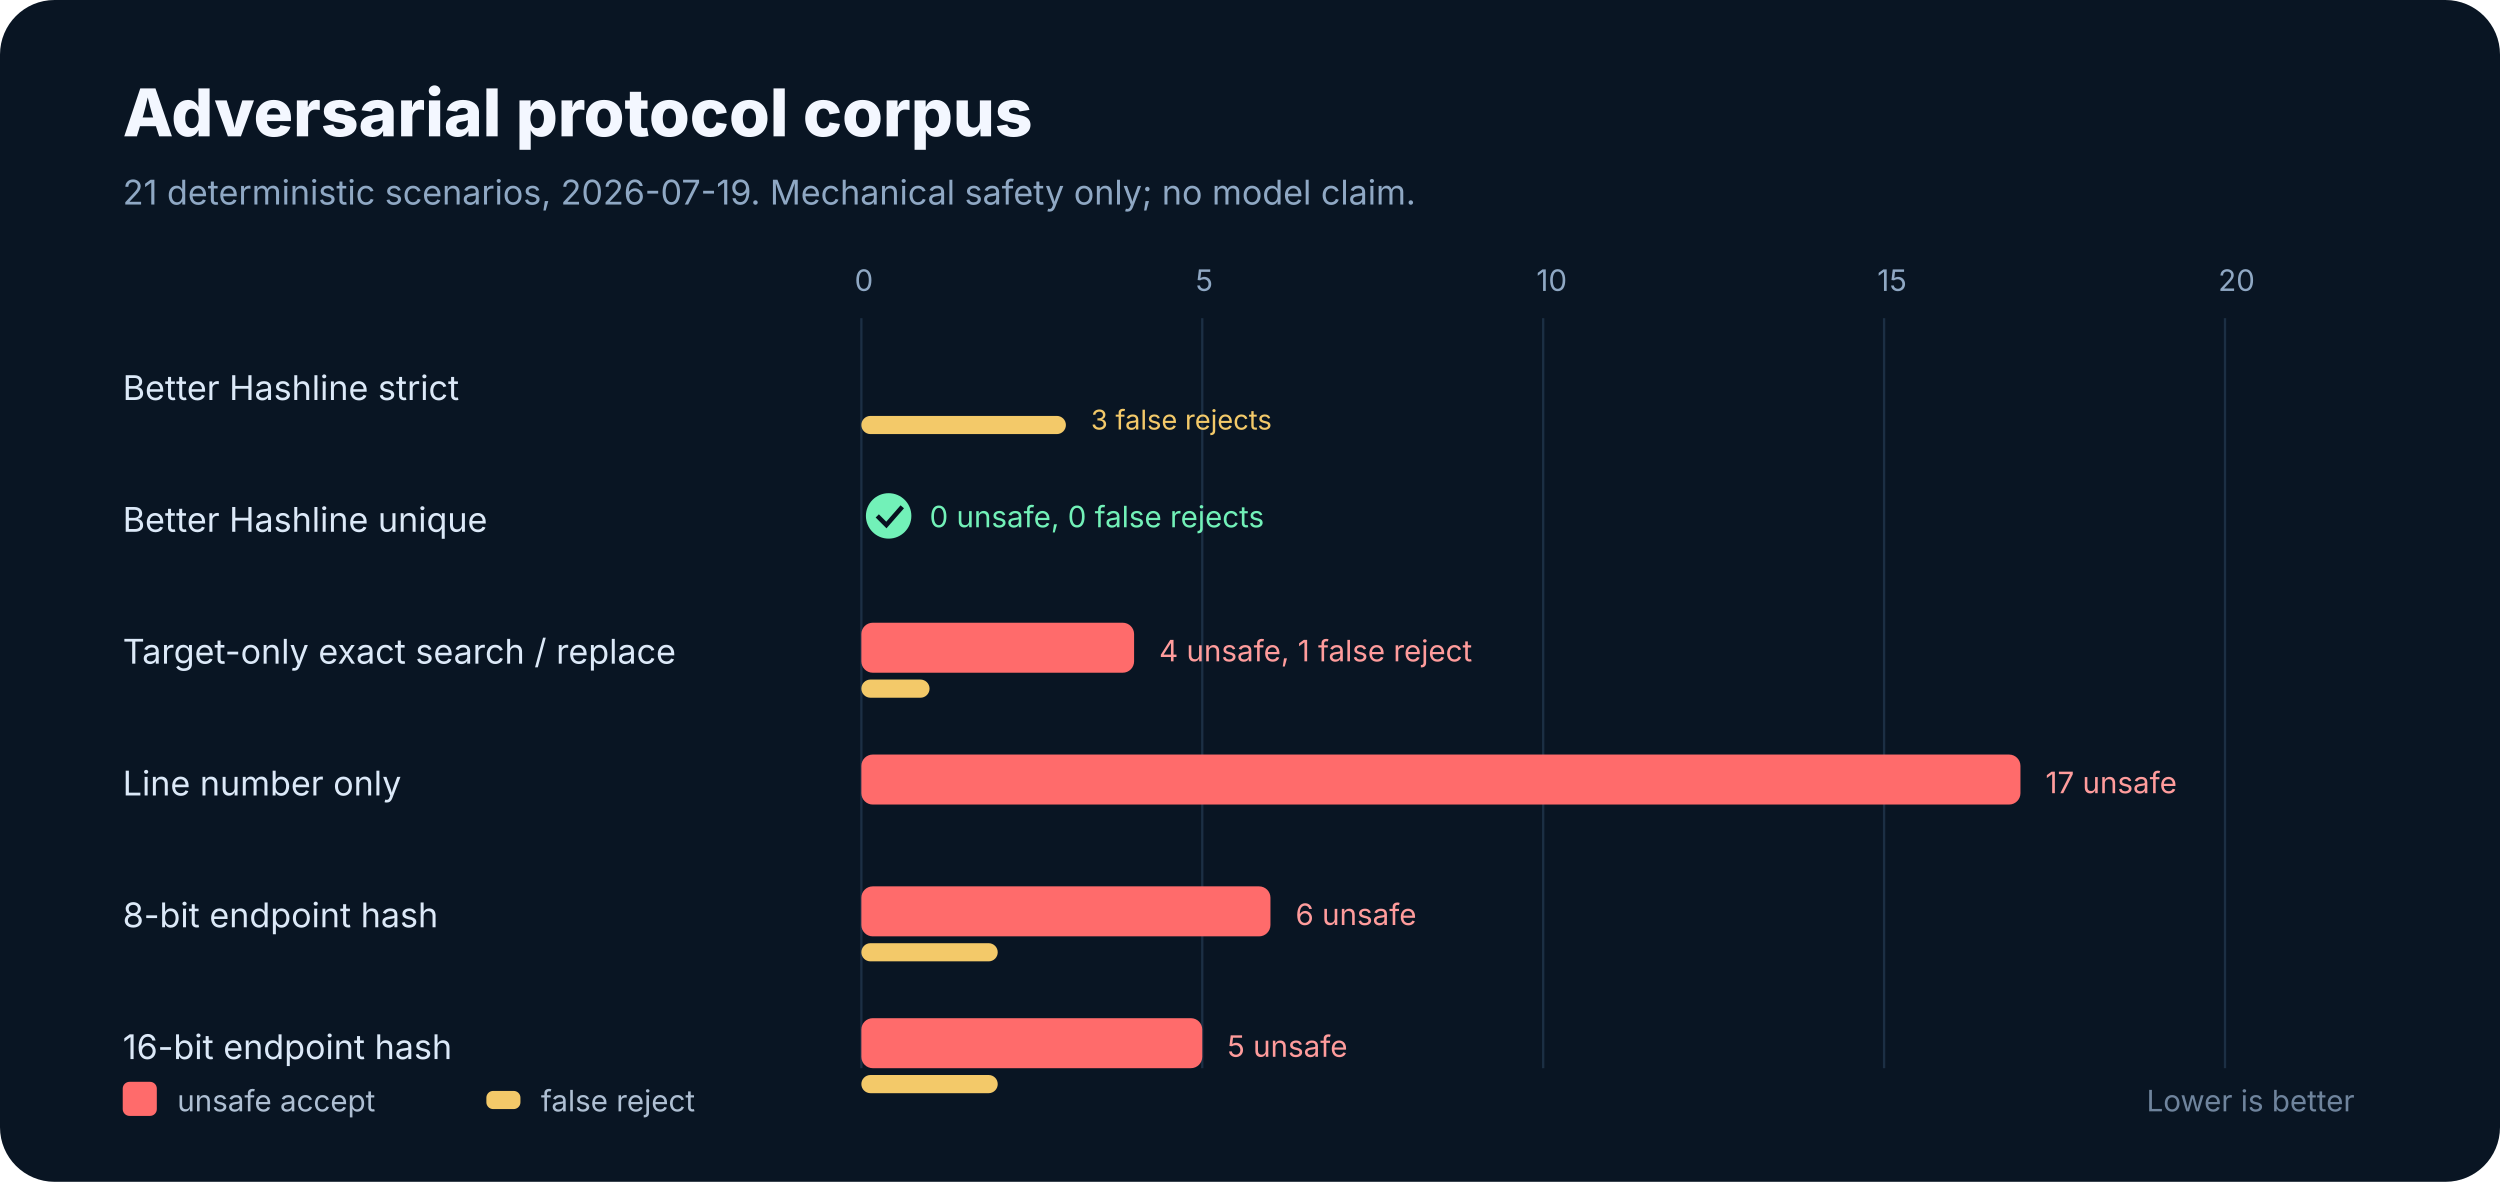
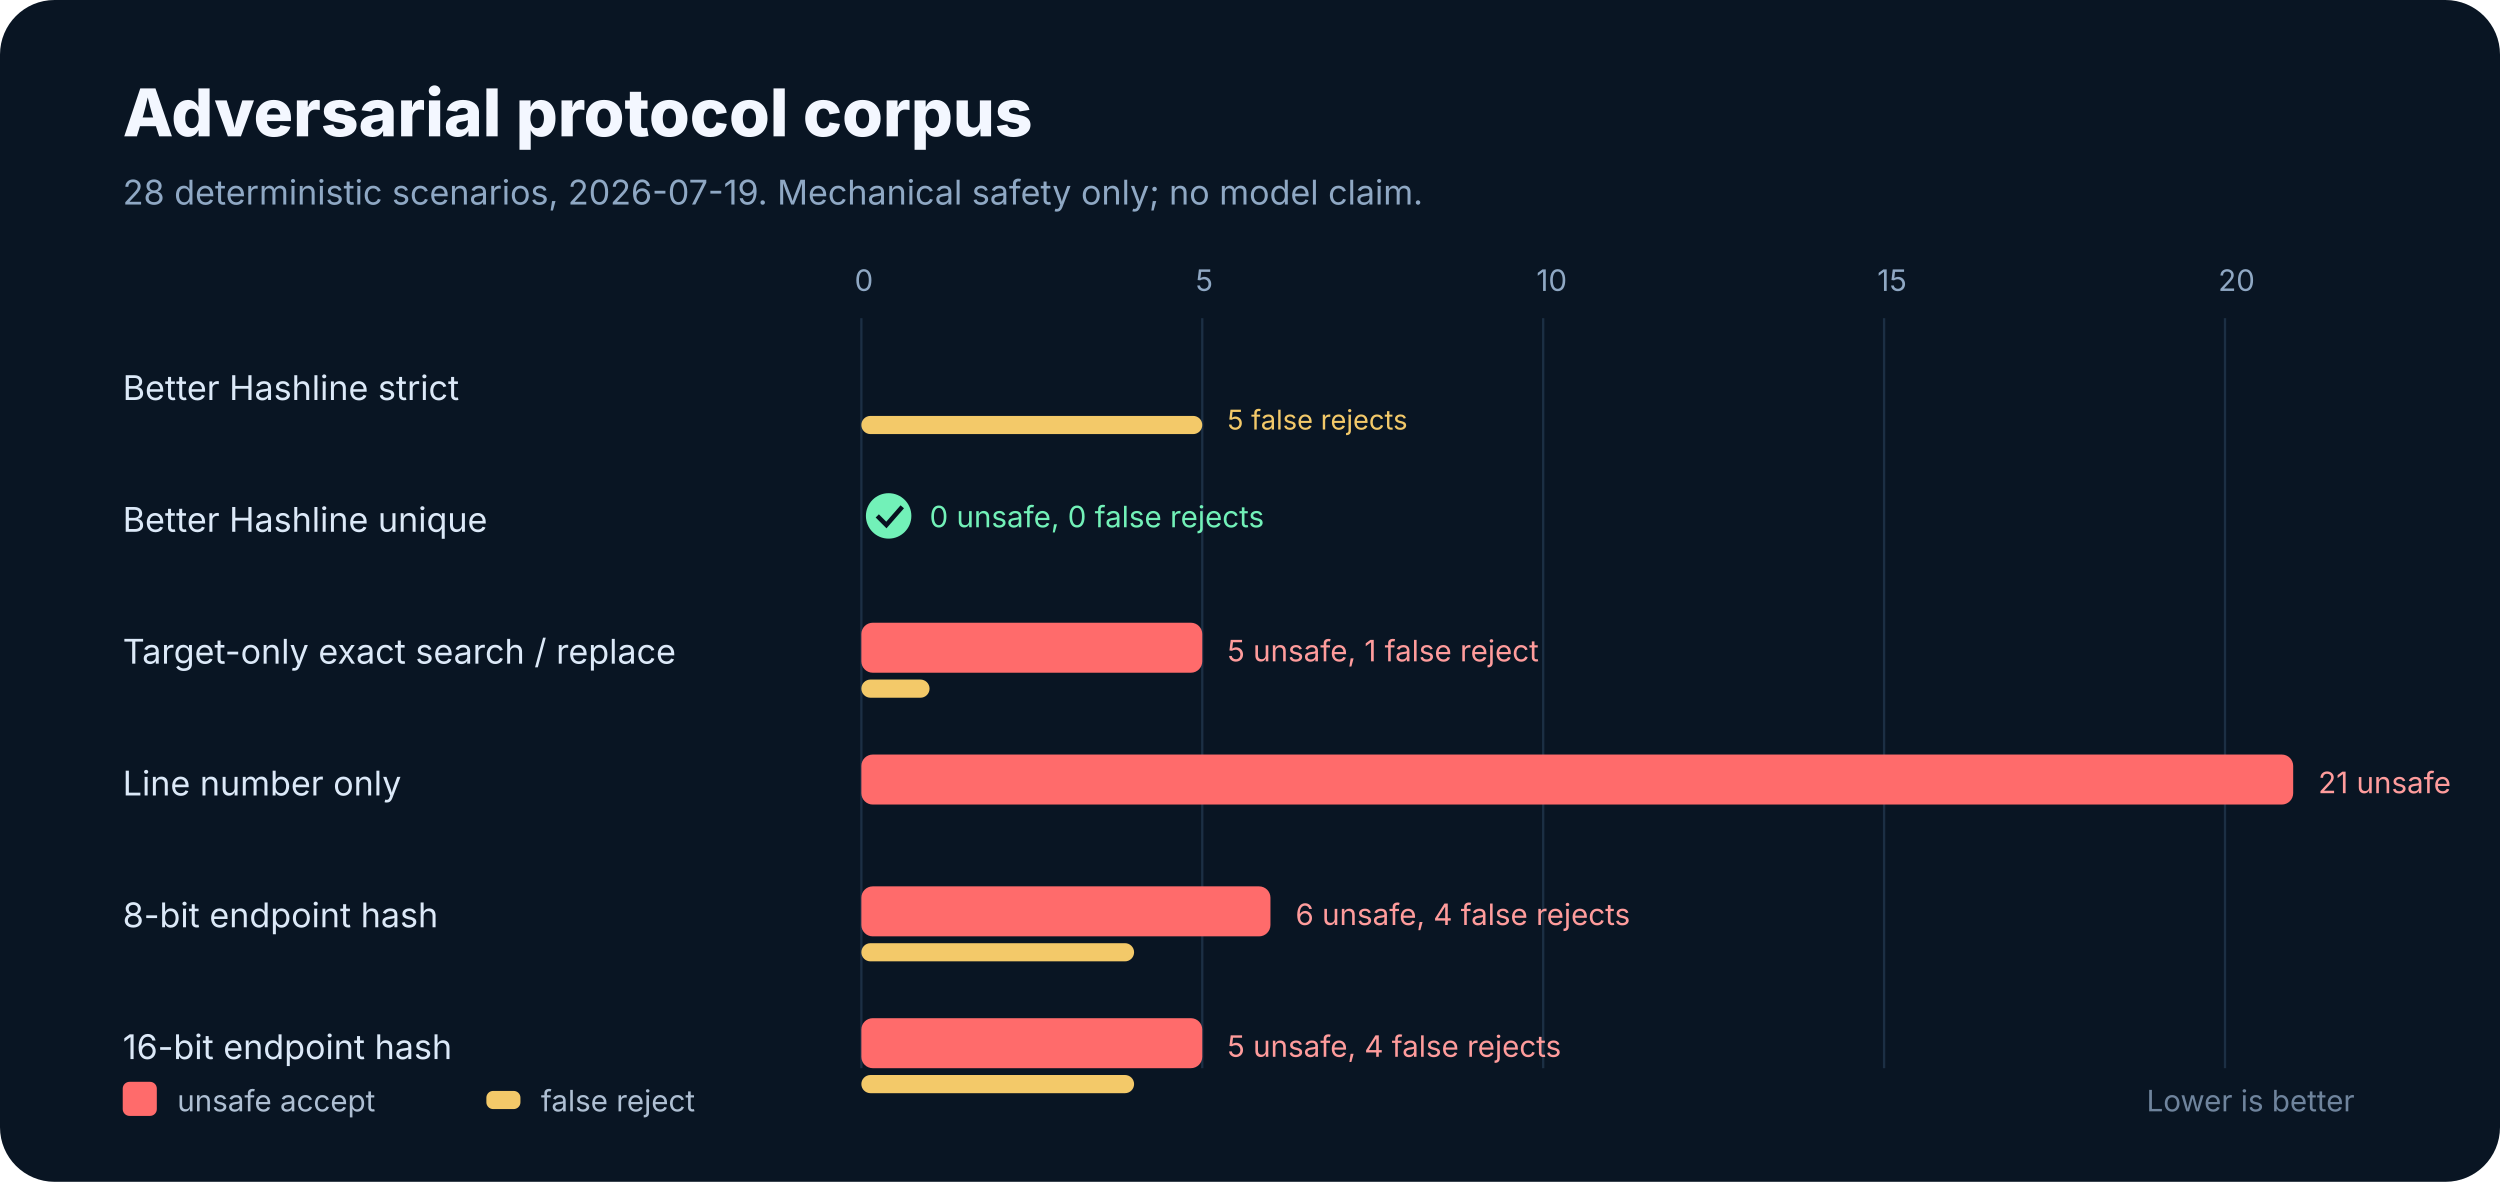
<svg xmlns="http://www.w3.org/2000/svg" width="1100" height="520" viewBox="0 0 1100 520" role="img" aria-labelledby="title desc">
  <rect width="1100" height="520" rx="24" fill="#091523" />
  <text x="54" y="60" fill="#f3f7ff" font-family="Inter,Segoe UI,sans-serif" font-size="29" font-weight="800">Adversarial protocol corpus</text>
-   <text x="54" y="90" fill="#8fa8c4" font-family="Inter,Segoe UI,sans-serif" font-size="15">21 deterministic scenarios, 2026-07-19. Mechanical safety only; no model claim.</text>
+   <text x="54" y="90" fill="#8fa8c4" font-family="Inter,Segoe UI,sans-serif" font-size="15">28 deterministic scenarios, 2026-07-19. Mechanical safety only; no model claim.</text>
  <g transform="translate(54 128)" font-family="Inter,Segoe UI,sans-serif">
    <text x="322" y="0" fill="#8fa8c4" font-size="13">0</text>
    <text x="472" y="0" fill="#8fa8c4" font-size="13">5</text>
    <text x="622" y="0" fill="#8fa8c4" font-size="13">10</text>
    <text x="772" y="0" fill="#8fa8c4" font-size="13">15</text>
    <text x="922" y="0" fill="#8fa8c4" font-size="13">20</text>
    <g stroke="#263d56" opacity="0.65">
      <path d="M325 12v330" />
      <path d="M475 12v330" />
      <path d="M625 12v330" />
      <path d="M775 12v330" />
      <path d="M925 12v330" />
    </g>
    <g transform="translate(0 30)">
      <text x="0" y="18" fill="#dce9f8" font-size="15">Better Hashline strict</text>
      <rect x="325" width="0" height="22" fill="#ff6b6b" />
-       <rect x="325" y="25" width="90" height="8" rx="4" fill="#f3c969" />
-       <text x="426" y="31" fill="#f3c969" font-size="12">3 false rejects</text>
+       <rect x="325" y="25" width="150" height="8" rx="4" fill="#f3c969" />
+       <text x="486" y="31" fill="#f3c969" font-size="12">5 false rejects</text>
    </g>
    <g transform="translate(0 88)">
      <text x="0" y="18" fill="#dce9f8" font-size="15">Better Hashline unique</text>
      <circle cx="337" cy="11" r="10" fill="#72f1b8" />
      <path d="M332 11l4 4 7-8" fill="none" stroke="#07111f" stroke-width="2" />
      <text x="355" y="16" fill="#72f1b8" font-size="13">0 unsafe, 0 false rejects</text>
    </g>
    <g transform="translate(0 146)">
      <text x="0" y="18" fill="#dce9f8" font-size="15">Target-only exact search / replace</text>
-       <rect x="325" width="120" height="22" rx="5" fill="#ff6b6b" />
+       <rect x="325" width="150" height="22" rx="5" fill="#ff6b6b" />
      <rect x="325" y="25" width="30" height="8" rx="4" fill="#f3c969" />
-       <text x="456" y="17" fill="#ff9c9c" font-size="13">4 unsafe, 1 false reject</text>
+       <text x="486" y="17" fill="#ff9c9c" font-size="13">5 unsafe, 1 false reject</text>
    </g>
    <g transform="translate(0 204)">
      <text x="0" y="18" fill="#dce9f8" font-size="15">Line number only</text>
-       <rect x="325" width="510" height="22" rx="5" fill="#ff6b6b" />
-       <text x="846" y="17" fill="#ff9c9c" font-size="13">17 unsafe</text>
+       <rect x="325" width="630" height="22" rx="5" fill="#ff6b6b" />
+       <text x="966" y="17" fill="#ff9c9c" font-size="13">21 unsafe</text>
    </g>
    <g transform="translate(0 262)">
      <text x="0" y="18" fill="#dce9f8" font-size="15">8-bit endpoint hash</text>
      <rect x="325" width="180" height="22" rx="5" fill="#ff6b6b" />
-       <rect x="325" y="25" width="60" height="8" rx="4" fill="#f3c969" />
-       <text x="516" y="17" fill="#ff9c9c" font-size="13">6 unsafe</text>
+       <rect x="325" y="25" width="120" height="8" rx="4" fill="#f3c969" />
+       <text x="516" y="17" fill="#ff9c9c" font-size="13">6 unsafe, 4 false rejects</text>
    </g>
    <g transform="translate(0 320)">
      <text x="0" y="18" fill="#dce9f8" font-size="15">16-bit endpoint hash</text>
      <rect x="325" width="150" height="22" rx="5" fill="#ff6b6b" />
-       <rect x="325" y="25" width="60" height="8" rx="4" fill="#f3c969" />
-       <text x="486" y="17" fill="#ff9c9c" font-size="13">5 unsafe</text>
+       <rect x="325" y="25" width="120" height="8" rx="4" fill="#f3c969" />
+       <text x="486" y="17" fill="#ff9c9c" font-size="13">5 unsafe, 4 false rejects</text>
    </g>
  </g>
  <g transform="translate(54 476)" font-family="Inter,Segoe UI,sans-serif" font-size="13">
    <rect width="15" height="15" rx="3" fill="#ff6b6b" />
    <text x="24" y="13" fill="#aebfd3">unsafe accept</text>
    <rect x="160" width="15" height="8" y="4" rx="3" fill="#f3c969" />
    <text x="184" y="13" fill="#aebfd3">false reject</text>
    <text x="982" y="13" text-anchor="end" fill="#6f849d">Lower is better</text>
  </g>
</svg>
